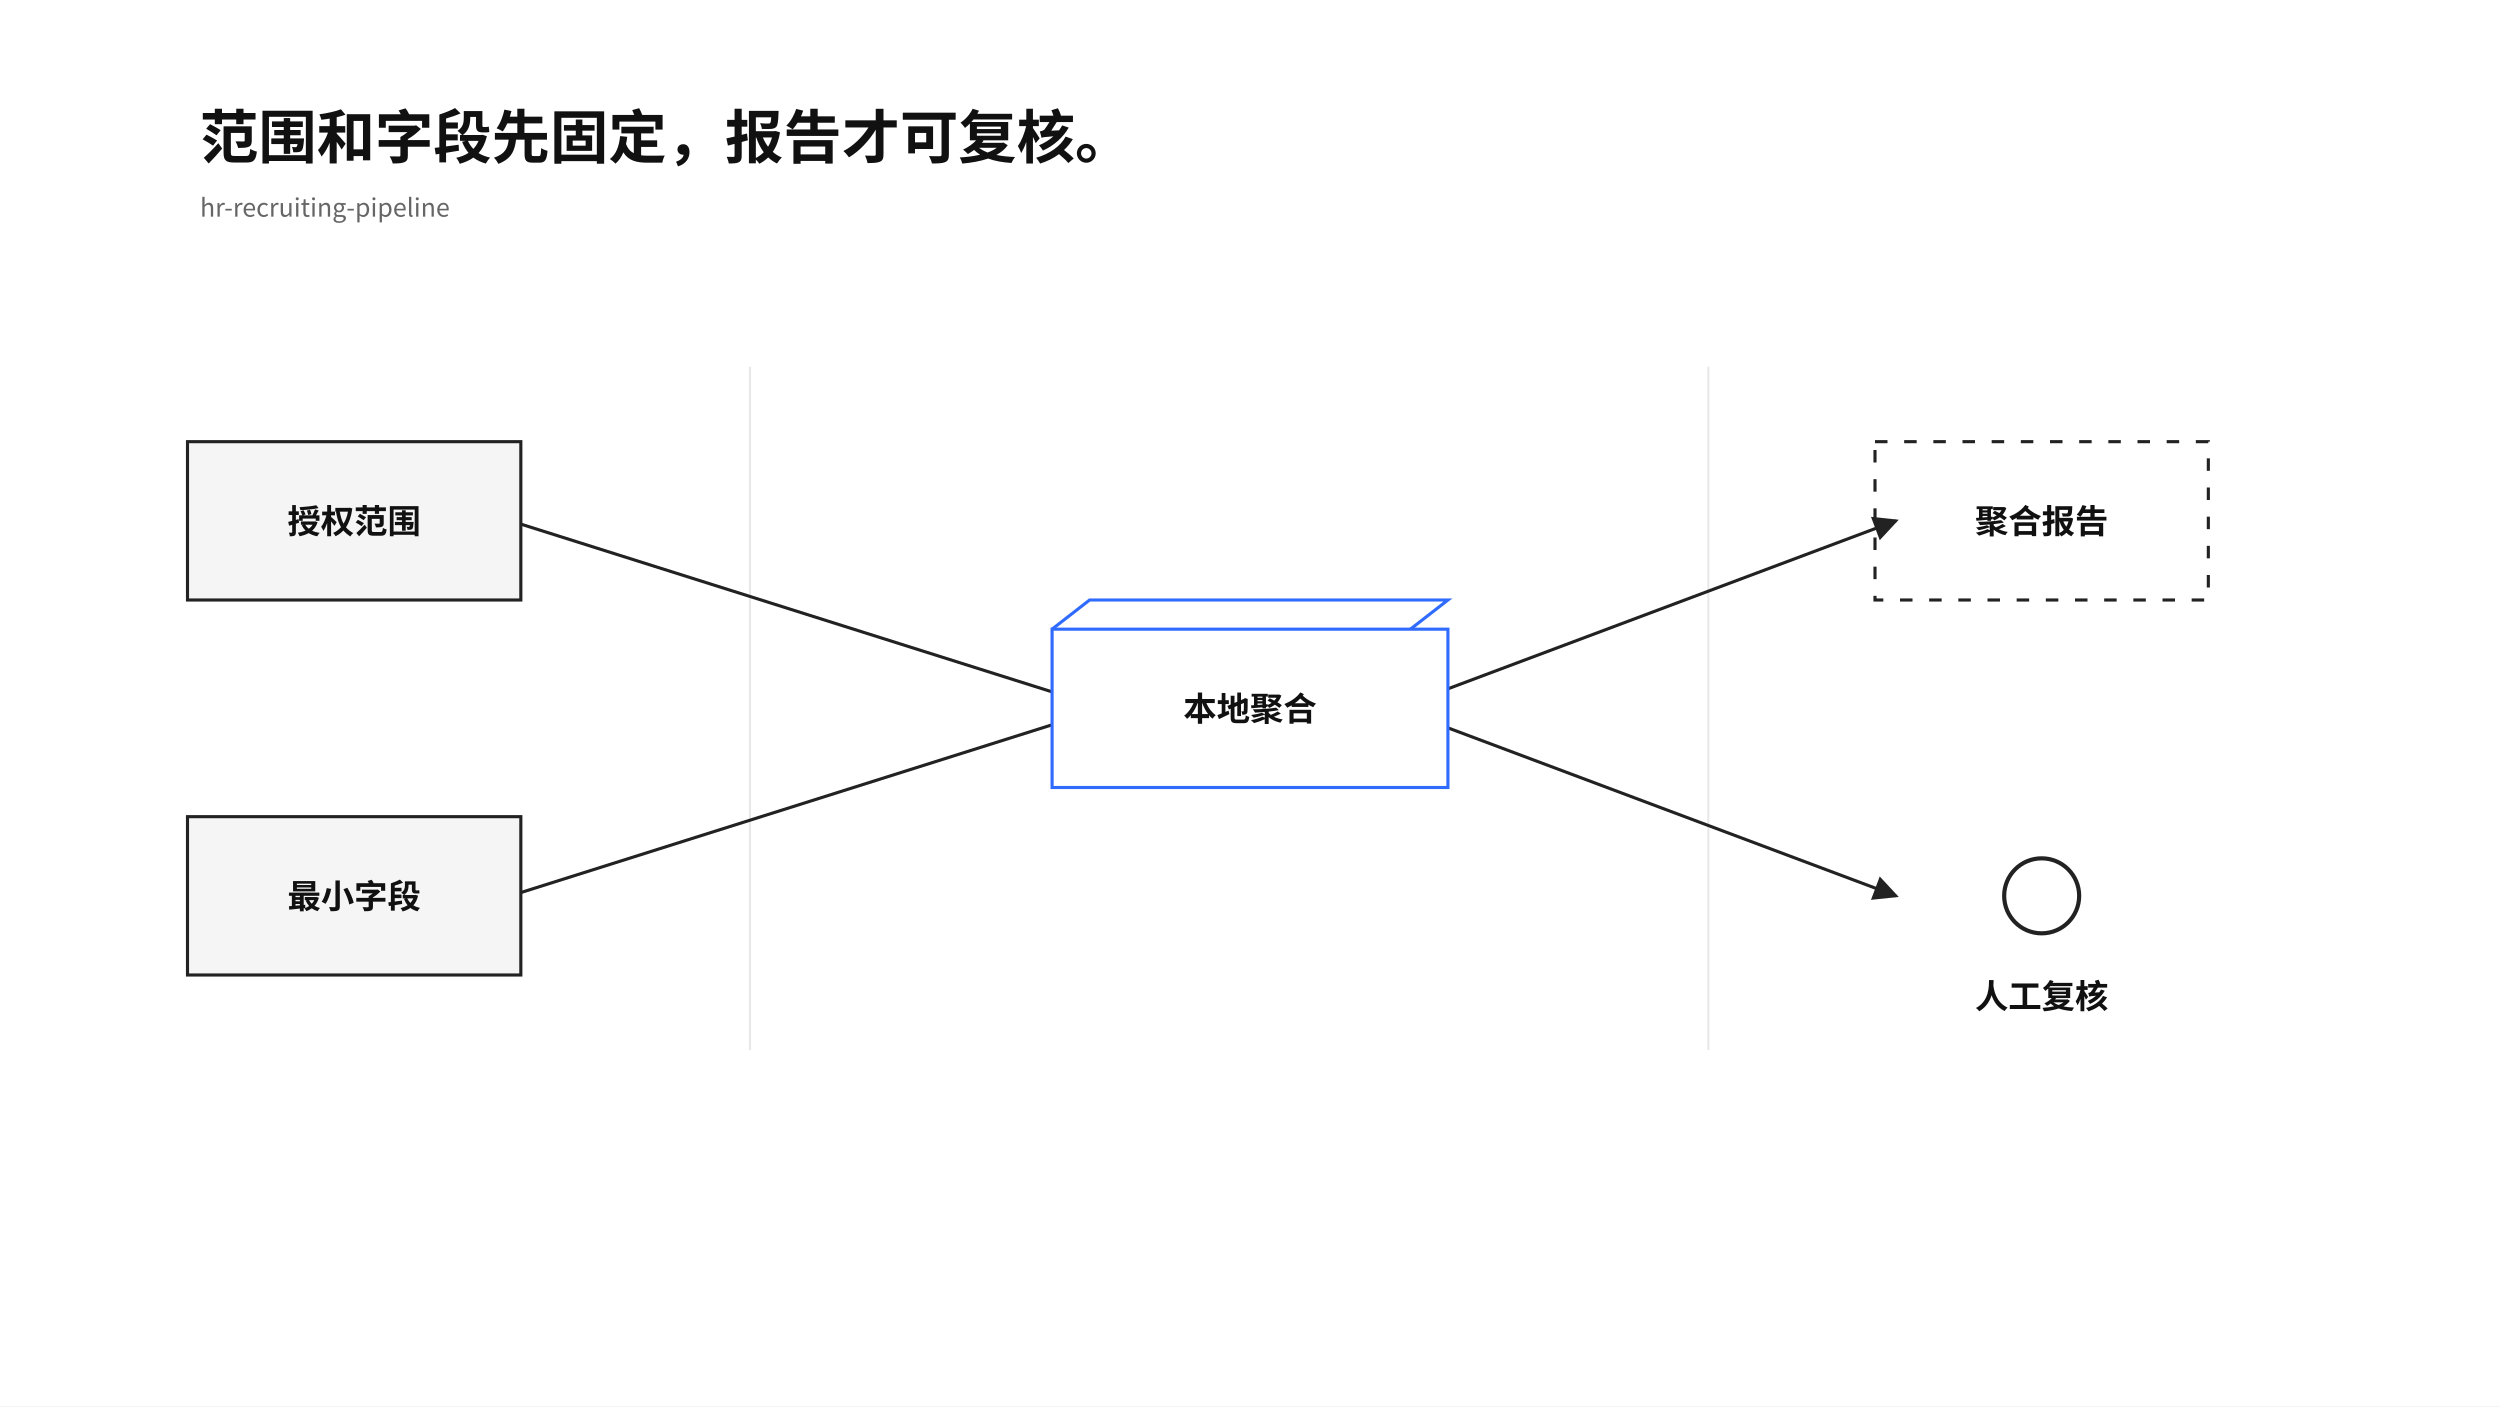
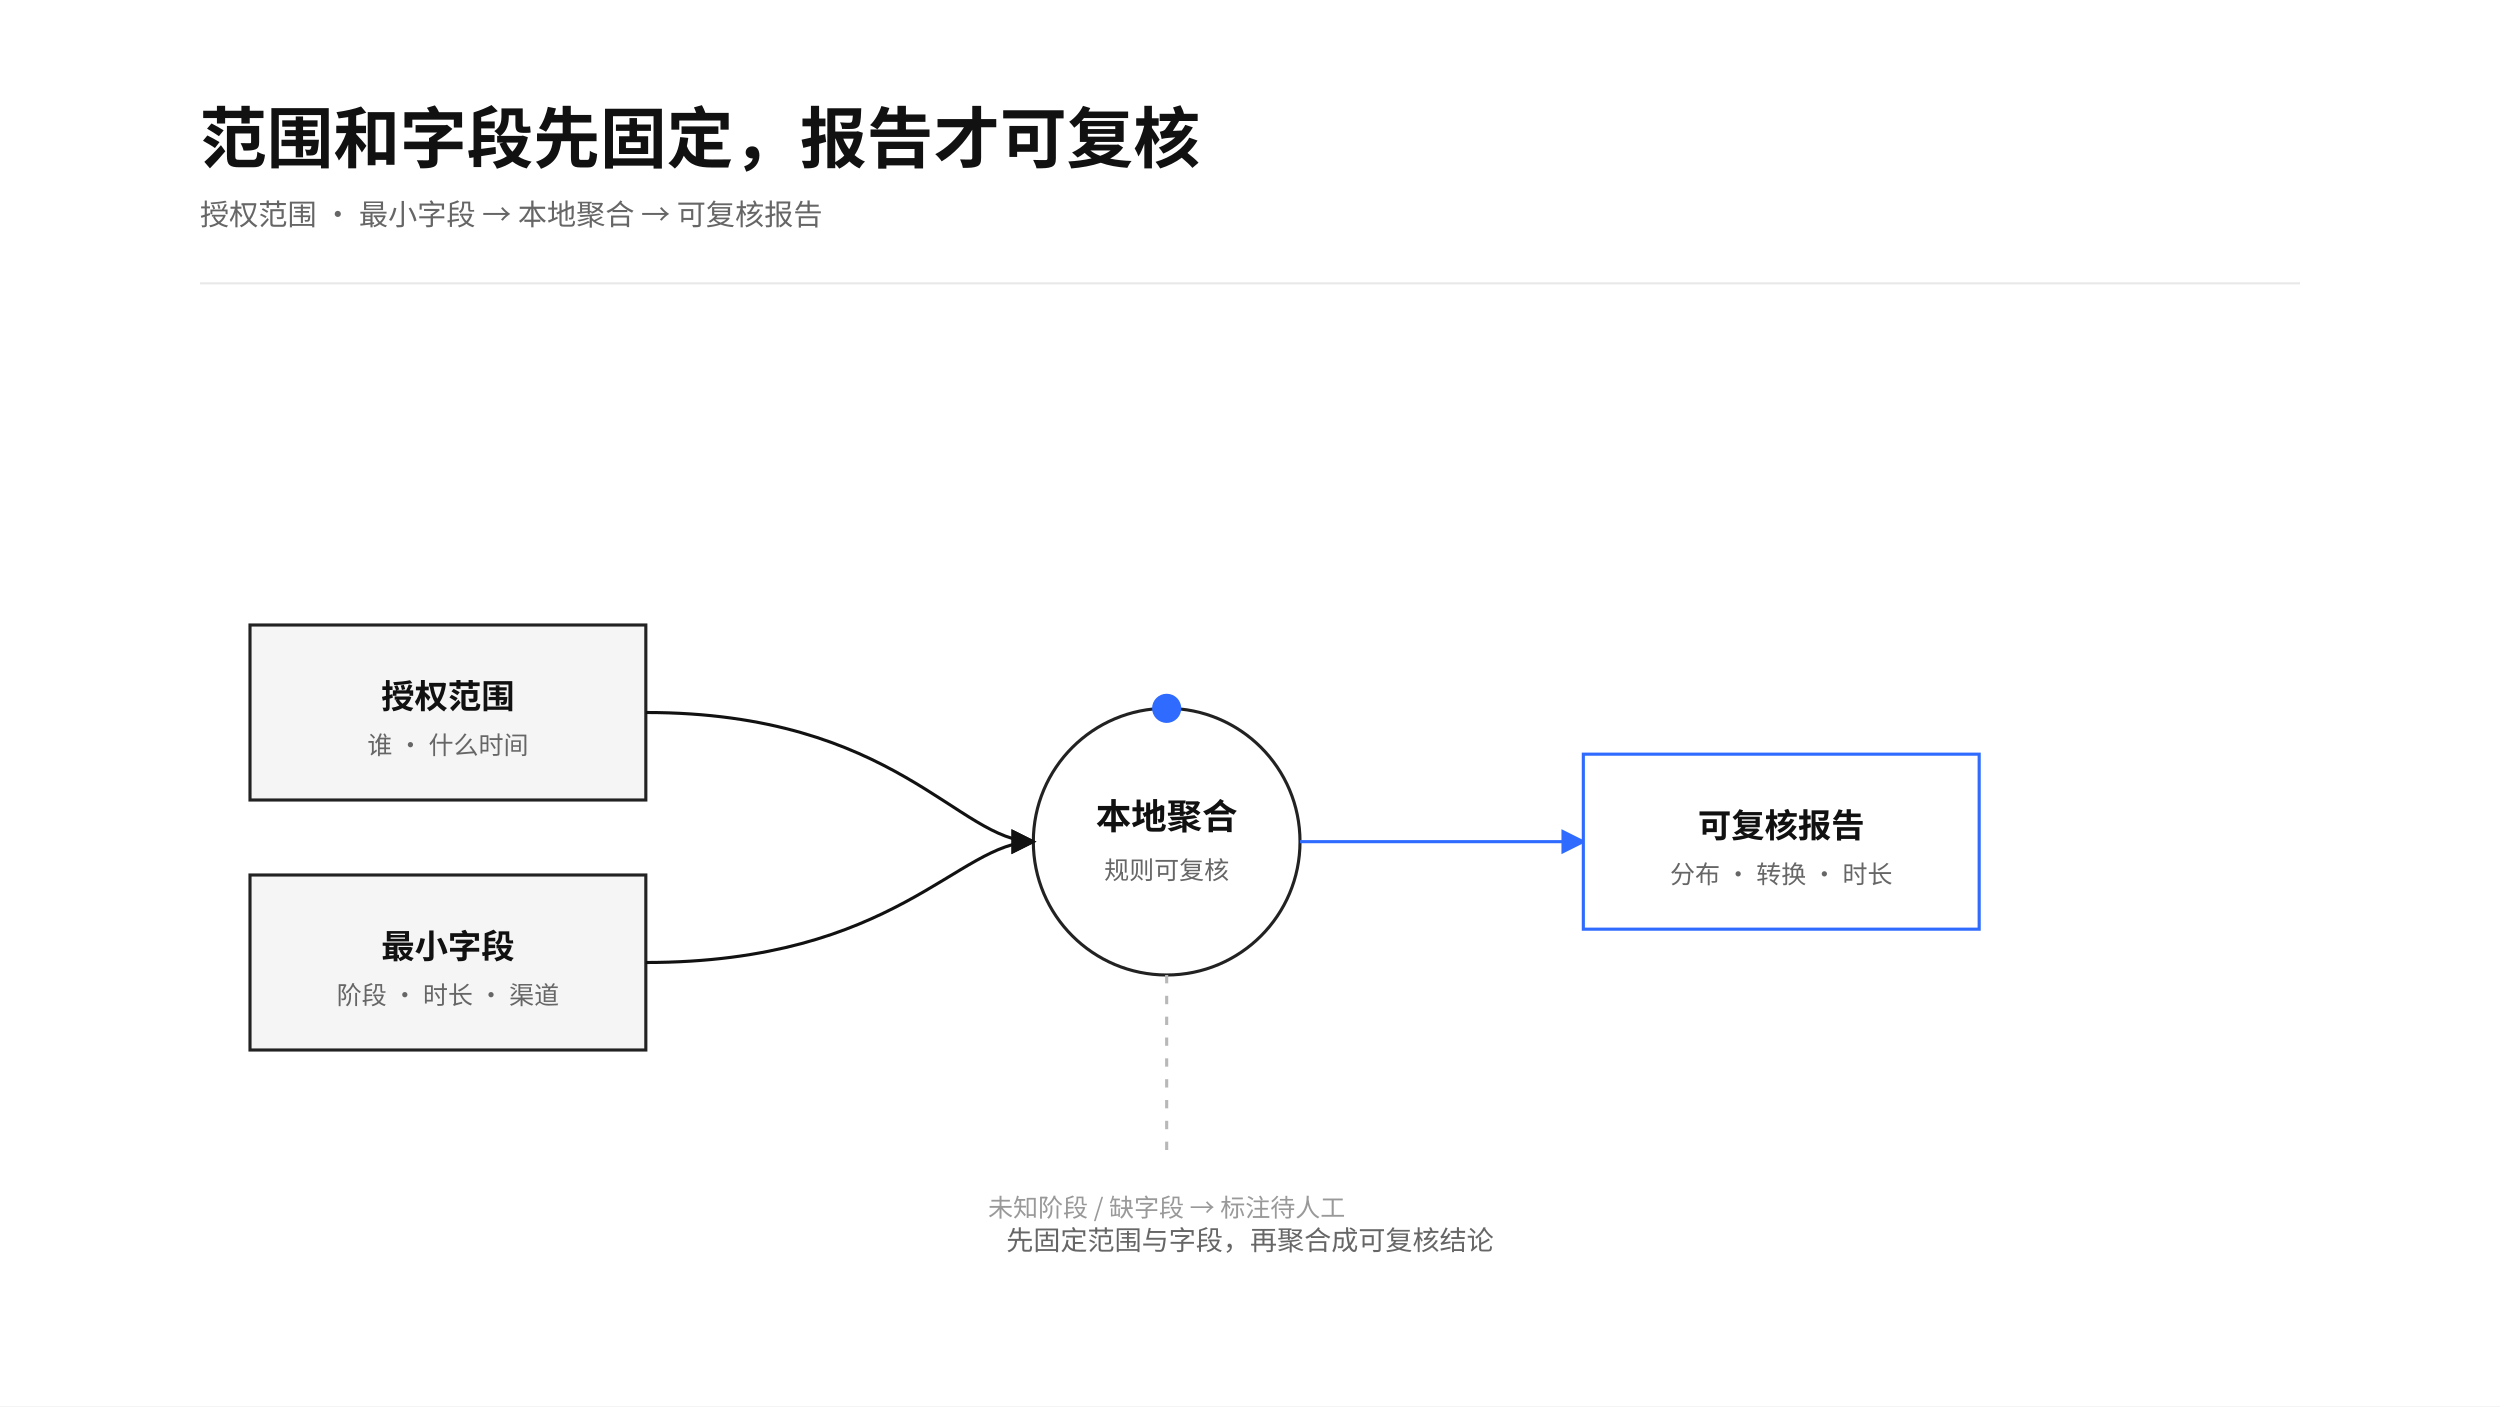
<svg xmlns="http://www.w3.org/2000/svg" width="1200" height="675" viewBox="0 0 1200 675">
  <defs>
    <marker id="arrow" markerWidth="8" markerHeight="8" refX="7" refY="4" orient="auto" markerUnits="strokeWidth">
-       <path d="M 0 0 L 8 4 L 0 8 z" fill="#222222" />
+       <path d="M 0 0 L 8 4 L 0 8 z" fill="#111111" />
+     </marker>
+     <marker id="arrowB" markerWidth="8" markerHeight="8" refX="7" refY="4" orient="auto" markerUnits="strokeWidth">
+       <path d="M 0 0 L 8 4 L 0 8 z" fill="#2F6BFF" />
    </marker>
  </defs>
  <rect width="1200" height="675" fill="#FFFFFF" />
-   <text x="96" y="76" text-anchor="start" font-family="-apple-system,BlinkMacSystemFont,'PingFang SC','Noto Sans CJK SC',sans-serif" font-size="28px" font-weight="600" fill="#111111">范围和字段先固定，报告才可复核。</text>
-   <text x="96" y="104" text-anchor="start" font-family="-apple-system,BlinkMacSystemFont,'PingFang SC','Noto Sans CJK SC',sans-serif" font-size="12px" font-weight="400" fill="#666666">hr-recruiting-pipeline</text>
-   <line x1="360" y1="176" x2="360" y2="504" stroke="#E8E8E8" stroke-width="1" />
-   <line x1="820" y1="176" x2="820" y2="504" stroke="#E8E8E8" stroke-width="1" />
-   <line x1="245" y1="250" x2="530" y2="340" stroke="#222222" stroke-width="1.5" marker-end="url(#arrow)" />
-   <line x1="245" y1="430" x2="530" y2="340" stroke="#222222" stroke-width="1.5" marker-end="url(#arrow)" />
-   <line x1="670" y1="340" x2="910" y2="250" stroke="#222222" stroke-width="1.5" marker-end="url(#arrow)" />
-   <line x1="670" y1="340" x2="910" y2="430" stroke="#222222" stroke-width="1.5" marker-end="url(#arrow)" />
-   <rect x="90.0" y="212.0" width="160" height="76" fill="#F5F5F5" stroke="#222222" stroke-width="1.5" data-node="scope" />
-   <text x="170" y="256" text-anchor="middle" font-family="-apple-system,BlinkMacSystemFont,'PingFang SC','Noto Sans CJK SC',sans-serif" font-size="16px" font-weight="600" fill="#111111">授权范围</text>
-   <rect x="90.0" y="392.0" width="160" height="76" fill="#F5F5F5" stroke="#222222" stroke-width="1.5" data-node="fields" />
-   <text x="170" y="436" text-anchor="middle" font-family="-apple-system,BlinkMacSystemFont,'PingFang SC','Noto Sans CJK SC',sans-serif" font-size="16px" font-weight="600" fill="#111111">最小字段</text>
-   <path d="M 505.0 302.0 l 18 -14 h 172 l -18 14" fill="none" stroke="#2F6BFF" stroke-width="1.5" />
-   <rect x="505.0" y="302.0" width="190" height="76" fill="#FFFFFF" stroke="#2F6BFF" stroke-width="1.5" data-node="aggregate" />
-   <text x="600" y="346" text-anchor="middle" font-family="-apple-system,BlinkMacSystemFont,'PingFang SC','Noto Sans CJK SC',sans-serif" font-size="16px" font-weight="600" fill="#111111">本地聚合</text>
-   <rect x="900.0" y="212.0" width="160" height="76" fill="none" stroke="#222222" stroke-width="1.5" stroke-dasharray="6 8" data-node="report" />
-   <text x="980" y="256" text-anchor="middle" font-family="-apple-system,BlinkMacSystemFont,'PingFang SC','Noto Sans CJK SC',sans-serif" font-size="16px" font-weight="600" fill="#111111">聚合报告</text>
-   <circle cx="980" cy="430" r="18" fill="#FFFFFF" stroke="#222222" stroke-width="2" data-node="review" />
-   <text x="980" y="484" text-anchor="middle" font-family="-apple-system,BlinkMacSystemFont,'PingFang SC','Noto Sans CJK SC',sans-serif" font-size="16px" font-weight="600" fill="#111111">人工复核</text>
+   <text x="96" y="78" text-anchor="start" font-family="-apple-system,BlinkMacSystemFont,'PingFang SC','Noto Sans CJK SC',sans-serif" font-size="32px" font-weight="650" fill="#111111">范围和字段先固定，报告才可复核</text>
+   <text x="96" y="108" text-anchor="start" font-family="-apple-system,BlinkMacSystemFont,'PingFang SC','Noto Sans CJK SC',sans-serif" font-size="14px" font-weight="400" fill="#666666">授权范围 · 最小字段 → 本地聚合 → 可复核报告</text>
+   <line x1="96" y1="136" x2="1104" y2="136" stroke="#E8E8E8" stroke-width="1" />
+   <rect x="120" y="300" width="190" height="84" rx="0" fill="#F5F5F5" stroke="#222222" stroke-width="1.5" />
+   <text x="215" y="340" text-anchor="middle" font-family="-apple-system,BlinkMacSystemFont,'PingFang SC','Noto Sans CJK SC',sans-serif" font-size="16px" font-weight="650" fill="#111111">授权范围</text>
+   <text x="215" y="362" text-anchor="middle" font-family="-apple-system,BlinkMacSystemFont,'PingFang SC','Noto Sans CJK SC',sans-serif" font-size="12px" font-weight="400" fill="#666666">谁 · 什么时间</text>
+   <rect x="120" y="420" width="190" height="84" rx="0" fill="#F5F5F5" stroke="#222222" stroke-width="1.5" />
+   <text x="215" y="460" text-anchor="middle" font-family="-apple-system,BlinkMacSystemFont,'PingFang SC','Noto Sans CJK SC',sans-serif" font-size="16px" font-weight="650" fill="#111111">最小字段</text>
+   <text x="215" y="482" text-anchor="middle" font-family="-apple-system,BlinkMacSystemFont,'PingFang SC','Noto Sans CJK SC',sans-serif" font-size="12px" font-weight="400" fill="#666666">阶段 · 时长 · 渠道</text>
+   <circle cx="560" cy="404" r="64" fill="#FFFFFF" stroke="#222222" stroke-width="1.5" />
+   <text x="560" y="398" text-anchor="middle" font-family="-apple-system,BlinkMacSystemFont,'PingFang SC','Noto Sans CJK SC',sans-serif" font-size="17px" font-weight="650" fill="#111111">本地聚合</text>
+   <text x="560" y="422" text-anchor="middle" font-family="-apple-system,BlinkMacSystemFont,'PingFang SC','Noto Sans CJK SC',sans-serif" font-size="12px" font-weight="400" fill="#666666">规则可复核</text>
+   <circle cx="560" cy="340" r="7" fill="#2F6BFF" />
+   <path d="M 310 342 C 430 342 460 404 496 404" fill="none" stroke="#111111" stroke-width="1.5" marker-end="url(#arrow)" />
+   <path d="M 310 462 C 430 462 460 404 496 404" fill="none" stroke="#111111" stroke-width="1.5" marker-end="url(#arrow)" />
+   <line x1="624" y1="404" x2="760" y2="404" stroke="#2F6BFF" stroke-width="1.5" marker-end="url(#arrowB)" />
+   <rect x="760" y="362" width="190" height="84" rx="0" fill="#FFFFFF" stroke="#2F6BFF" stroke-width="1.5" />
+   <text x="855" y="402" text-anchor="middle" font-family="-apple-system,BlinkMacSystemFont,'PingFang SC','Noto Sans CJK SC',sans-serif" font-size="16px" font-weight="650" fill="#111111">可复核报告</text>
+   <text x="855" y="424" text-anchor="middle" font-family="-apple-system,BlinkMacSystemFont,'PingFang SC','Noto Sans CJK SC',sans-serif" font-size="12px" font-weight="400" fill="#666666">分布 · 转换 · 时长</text>
+   <path d="M 560 468 C 560 540 560 540 560 556" fill="none" stroke="#B8B8B8" stroke-width="1.5" stroke-dasharray="4 6" />
+   <text x="560" y="584" text-anchor="middle" font-family="-apple-system,BlinkMacSystemFont,'PingFang SC','Noto Sans CJK SC',sans-serif" font-size="12px" font-weight="400" fill="#999999">未知阶段 / 缺字段 → 标注待人工</text>
+   <text x="600" y="600" text-anchor="middle" font-family="-apple-system,BlinkMacSystemFont,'PingFang SC','Noto Sans CJK SC',sans-serif" font-size="13px" font-weight="400" fill="#666666">先固定范围与字段，再聚合成可复核结论</text>
</svg>
